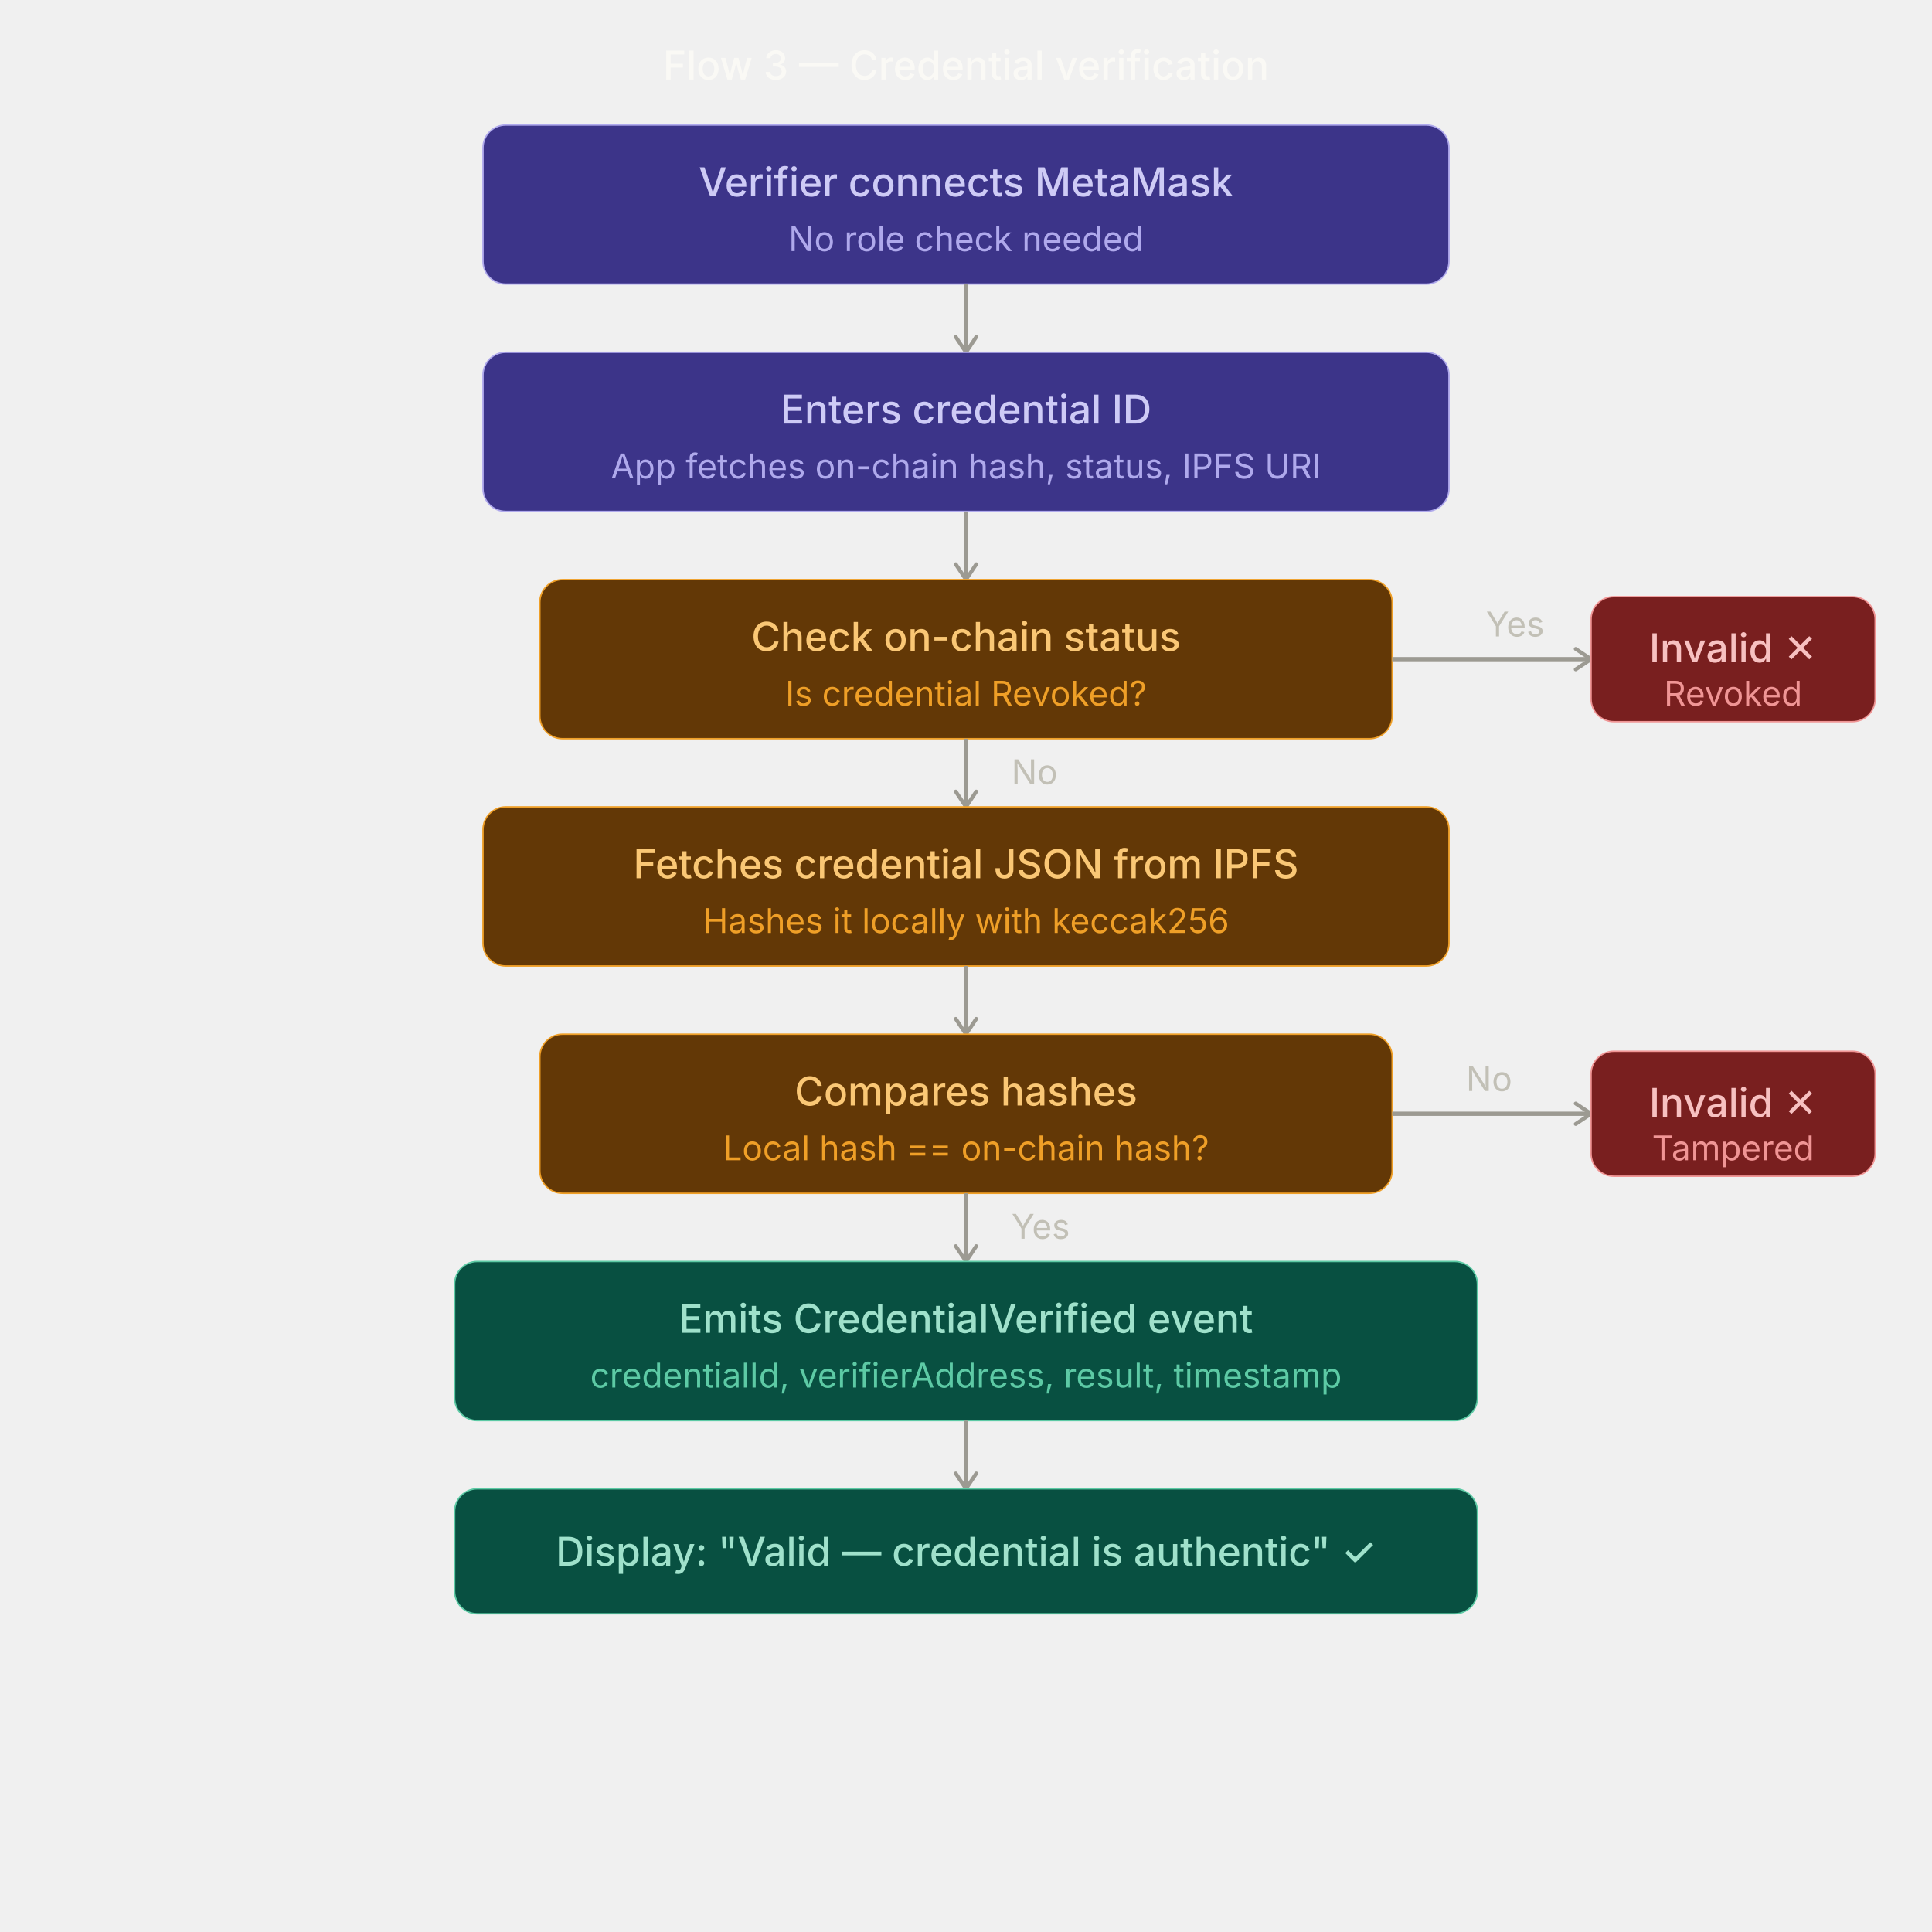
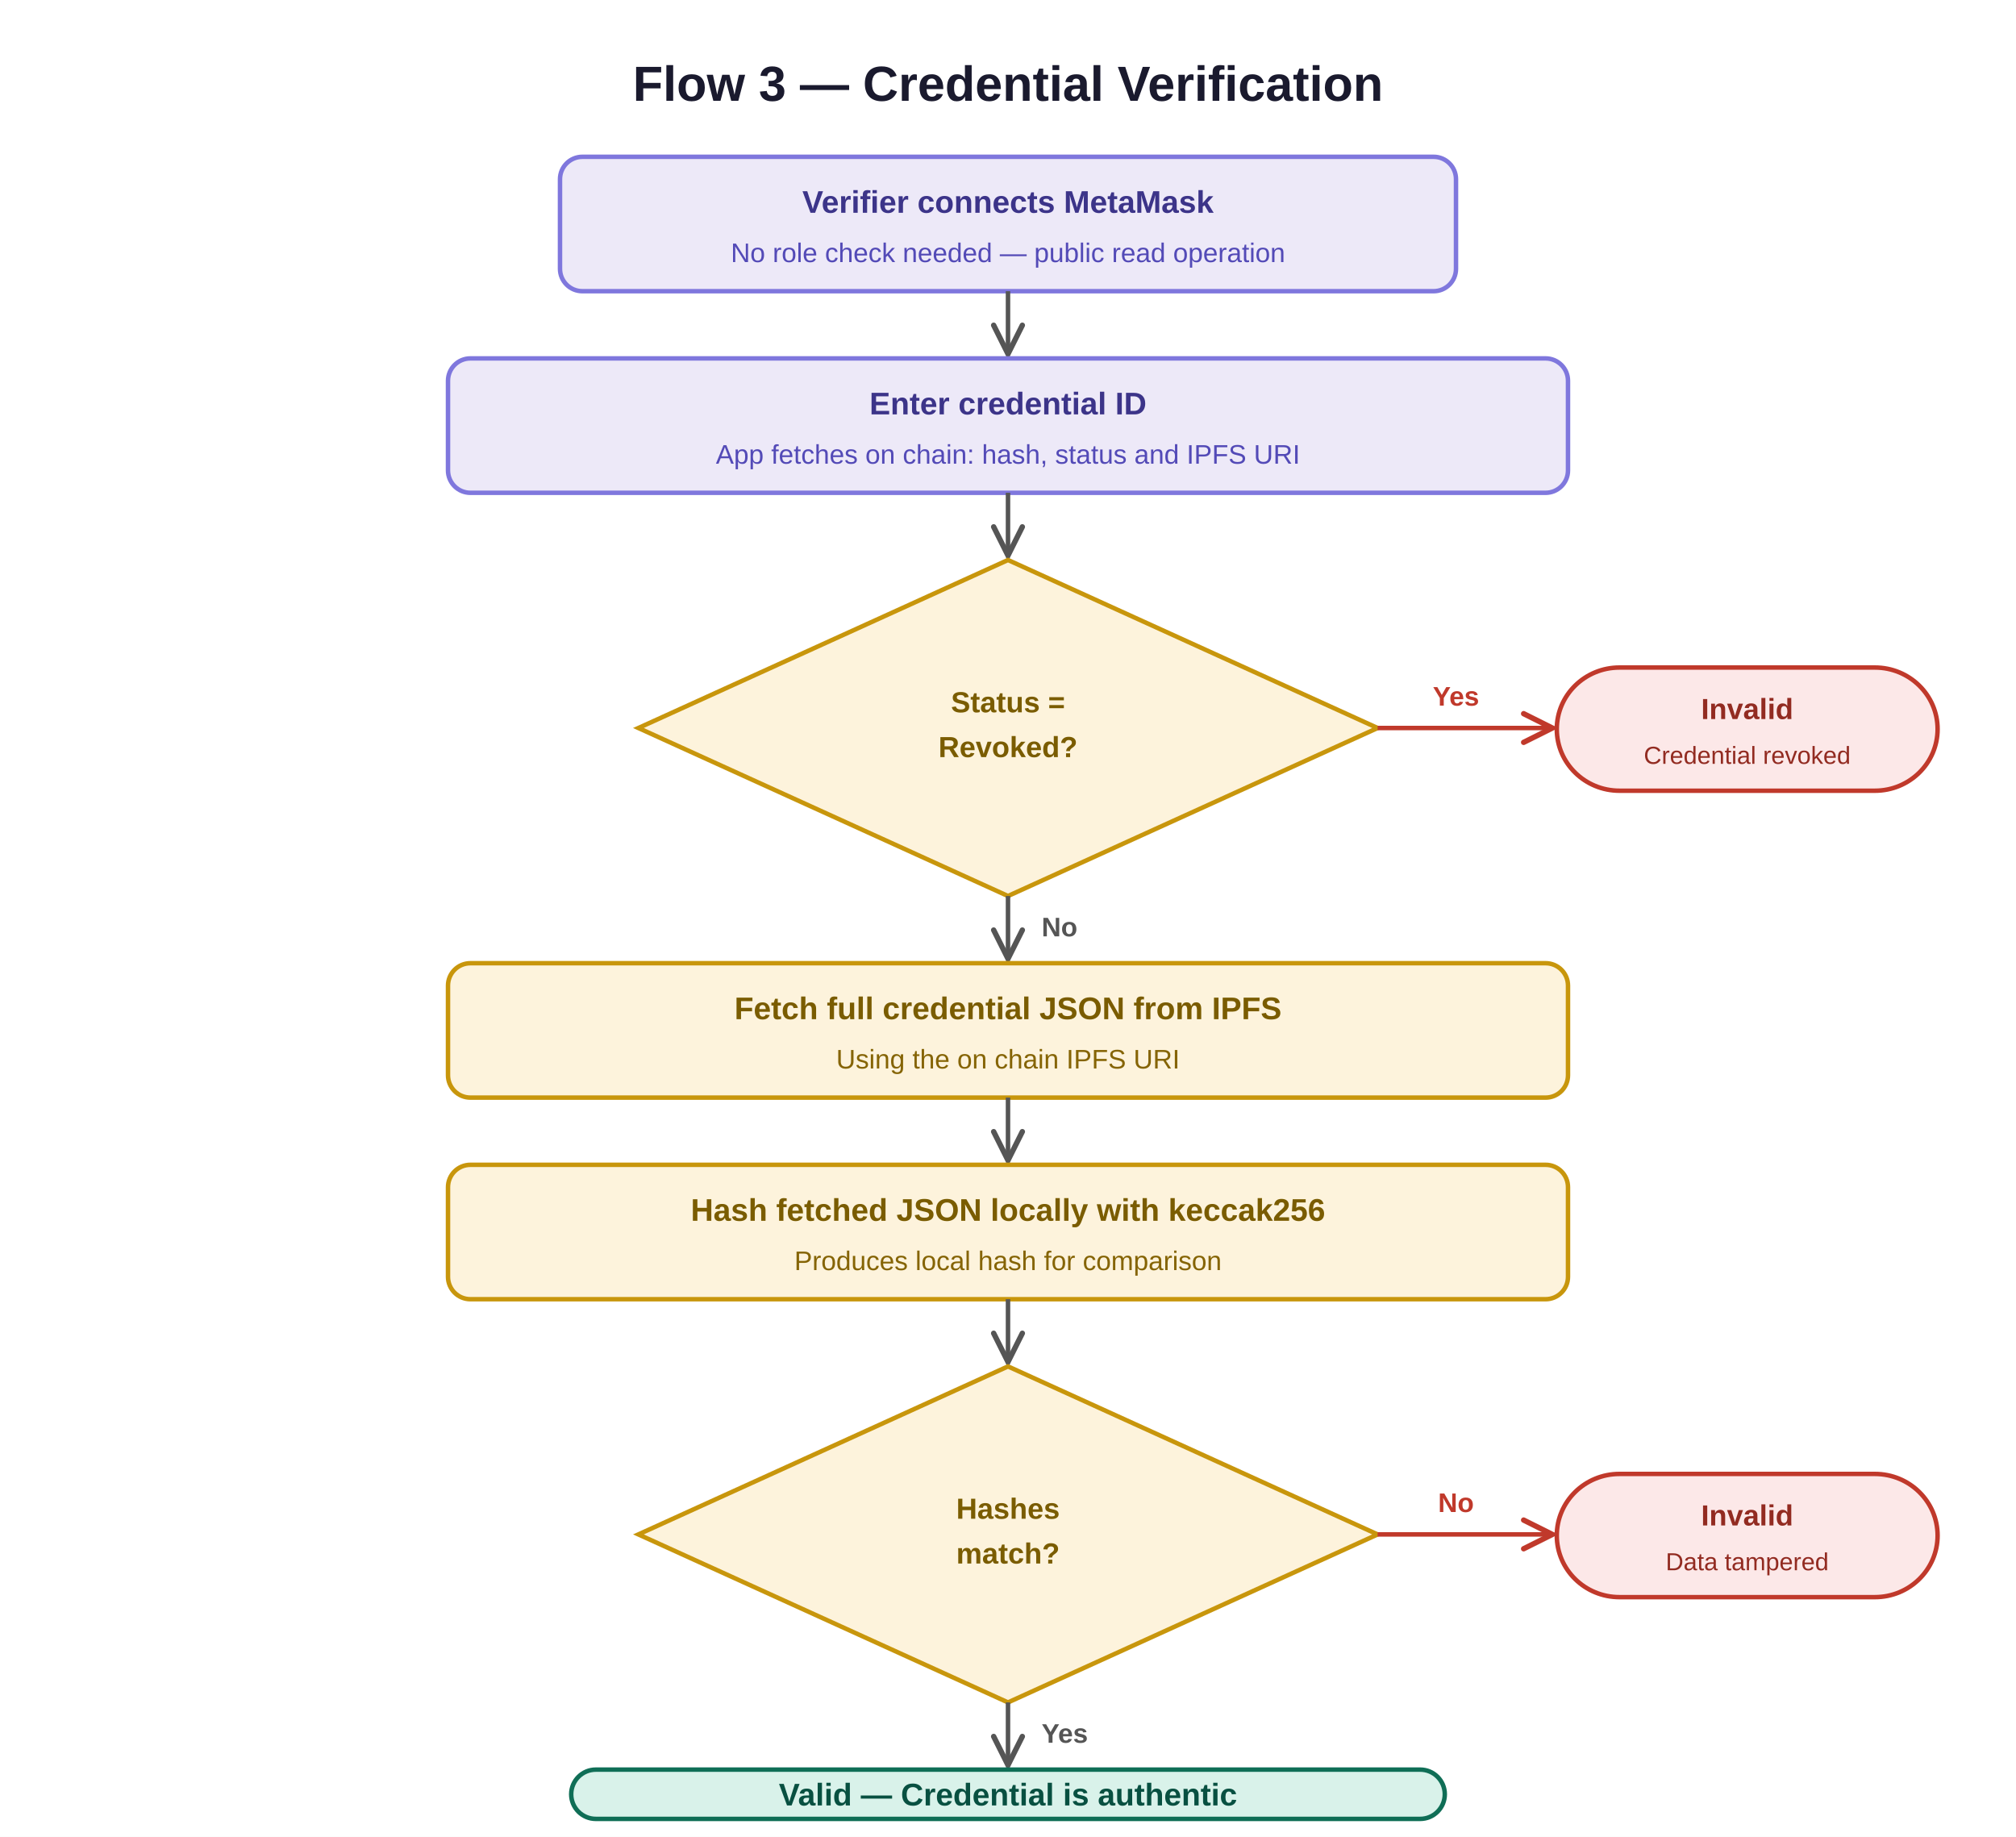
- <svg xmlns="http://www.w3.org/2000/svg" width="100%" viewBox="0 0 680 680" role="img">
+ <svg xmlns="http://www.w3.org/2000/svg" width="900" height="820" viewBox="0 0 900 820" font-family="Arial, sans-serif">
+   <rect width="900" height="820" fill="white" />
+   <text x="450" y="45" text-anchor="middle" font-size="22" font-weight="bold" fill="#1a1a2e">Flow 3 — Credential Verification</text>
  <defs>
-     <marker id="arrow" viewBox="0 0 10 10" refX="8" refY="5" markerWidth="6" markerHeight="6" orient="auto-start-reverse">
-       <path d="M2 1L8 5L2 9" fill="none" stroke="context-stroke" stroke-width="1.5" stroke-linecap="round" stroke-linejoin="round" />
+     <marker id="arr" viewBox="0 0 10 10" refX="9" refY="5" markerWidth="8" markerHeight="8" orient="auto-start-reverse">
+       <path d="M1 1L9 5L1 9" fill="none" stroke="#555" stroke-width="1.5" stroke-linecap="round" />
+     </marker>
+     <marker id="arr-red" viewBox="0 0 10 10" refX="9" refY="5" markerWidth="8" markerHeight="8" orient="auto-start-reverse">
+       <path d="M1 1L9 5L1 9" fill="none" stroke="#c0392b" stroke-width="1.5" stroke-linecap="round" />
    </marker>
  </defs>
-   <text x="340" y="28" text-anchor="middle" font-size="15" style="fill:rgb(250, 249, 245);stroke:none;color:rgb(255, 255, 255);stroke-width:1px;stroke-linecap:butt;stroke-linejoin:miter;opacity:1;font-family:&quot;Anthropic Sans&quot;, -apple-system, BlinkMacSystemFont, &quot;Segoe UI&quot;, sans-serif;font-size:14px;font-weight:500;text-anchor:middle;dominant-baseline:auto">Flow 3 — Credential verification</text>
-   <g style="fill:rgb(0, 0, 0);stroke:none;color:rgb(255, 255, 255);stroke-width:1px;stroke-linecap:butt;stroke-linejoin:miter;opacity:1;font-family:&quot;Anthropic Sans&quot;, -apple-system, BlinkMacSystemFont, &quot;Segoe UI&quot;, sans-serif;font-size:16px;font-weight:400;text-anchor:start;dominant-baseline:auto">
-     <rect x="170" y="44" width="340" height="56" rx="8" stroke-width="0.5" style="fill:rgb(60, 52, 137);stroke:rgb(175, 169, 236);color:rgb(255, 255, 255);stroke-width:0.5px;stroke-linecap:butt;stroke-linejoin:miter;opacity:1;font-family:&quot;Anthropic Sans&quot;, -apple-system, BlinkMacSystemFont, &quot;Segoe UI&quot;, sans-serif;font-size:16px;font-weight:400;text-anchor:start;dominant-baseline:auto" />
-     <text x="340" y="64" text-anchor="middle" dominant-baseline="central" style="fill:rgb(206, 203, 246);stroke:none;color:rgb(255, 255, 255);stroke-width:1px;stroke-linecap:butt;stroke-linejoin:miter;opacity:1;font-family:&quot;Anthropic Sans&quot;, -apple-system, BlinkMacSystemFont, &quot;Segoe UI&quot;, sans-serif;font-size:14px;font-weight:500;text-anchor:middle;dominant-baseline:central">Verifier connects MetaMask</text>
-     <text x="340" y="84" text-anchor="middle" dominant-baseline="central" style="fill:rgb(175, 169, 236);stroke:none;color:rgb(255, 255, 255);stroke-width:1px;stroke-linecap:butt;stroke-linejoin:miter;opacity:1;font-family:&quot;Anthropic Sans&quot;, -apple-system, BlinkMacSystemFont, &quot;Segoe UI&quot;, sans-serif;font-size:12px;font-weight:400;text-anchor:middle;dominant-baseline:central">No role check needed</text>
-   </g>
-   <line x1="340" y1="100" x2="340" y2="124" marker-end="url(#arrow)" style="fill:none;stroke:rgb(156, 154, 146);color:rgb(255, 255, 255);stroke-width:1.5px;stroke-linecap:butt;stroke-linejoin:miter;opacity:1;font-family:&quot;Anthropic Sans&quot;, -apple-system, BlinkMacSystemFont, &quot;Segoe UI&quot;, sans-serif;font-size:16px;font-weight:400;text-anchor:start;dominant-baseline:auto" />
-   <g style="fill:rgb(0, 0, 0);stroke:none;color:rgb(255, 255, 255);stroke-width:1px;stroke-linecap:butt;stroke-linejoin:miter;opacity:1;font-family:&quot;Anthropic Sans&quot;, -apple-system, BlinkMacSystemFont, &quot;Segoe UI&quot;, sans-serif;font-size:16px;font-weight:400;text-anchor:start;dominant-baseline:auto">
-     <rect x="170" y="124" width="340" height="56" rx="8" stroke-width="0.5" style="fill:rgb(60, 52, 137);stroke:rgb(175, 169, 236);color:rgb(255, 255, 255);stroke-width:0.5px;stroke-linecap:butt;stroke-linejoin:miter;opacity:1;font-family:&quot;Anthropic Sans&quot;, -apple-system, BlinkMacSystemFont, &quot;Segoe UI&quot;, sans-serif;font-size:16px;font-weight:400;text-anchor:start;dominant-baseline:auto" />
-     <text x="340" y="144" text-anchor="middle" dominant-baseline="central" style="fill:rgb(206, 203, 246);stroke:none;color:rgb(255, 255, 255);stroke-width:1px;stroke-linecap:butt;stroke-linejoin:miter;opacity:1;font-family:&quot;Anthropic Sans&quot;, -apple-system, BlinkMacSystemFont, &quot;Segoe UI&quot;, sans-serif;font-size:14px;font-weight:500;text-anchor:middle;dominant-baseline:central">Enters credential ID</text>
-     <text x="340" y="164" text-anchor="middle" dominant-baseline="central" style="fill:rgb(175, 169, 236);stroke:none;color:rgb(255, 255, 255);stroke-width:1px;stroke-linecap:butt;stroke-linejoin:miter;opacity:1;font-family:&quot;Anthropic Sans&quot;, -apple-system, BlinkMacSystemFont, &quot;Segoe UI&quot;, sans-serif;font-size:12px;font-weight:400;text-anchor:middle;dominant-baseline:central">App fetches on-chain hash, status, IPFS URI</text>
-   </g>
-   <line x1="340" y1="180" x2="340" y2="204" marker-end="url(#arrow)" style="fill:none;stroke:rgb(156, 154, 146);color:rgb(255, 255, 255);stroke-width:1.5px;stroke-linecap:butt;stroke-linejoin:miter;opacity:1;font-family:&quot;Anthropic Sans&quot;, -apple-system, BlinkMacSystemFont, &quot;Segoe UI&quot;, sans-serif;font-size:16px;font-weight:400;text-anchor:start;dominant-baseline:auto" />
-   <g style="fill:rgb(0, 0, 0);stroke:none;color:rgb(255, 255, 255);stroke-width:1px;stroke-linecap:butt;stroke-linejoin:miter;opacity:1;font-family:&quot;Anthropic Sans&quot;, -apple-system, BlinkMacSystemFont, &quot;Segoe UI&quot;, sans-serif;font-size:16px;font-weight:400;text-anchor:start;dominant-baseline:auto">
-     <rect x="190" y="204" width="300" height="56" rx="8" stroke-width="0.5" style="fill:rgb(99, 56, 6);stroke:rgb(239, 159, 39);color:rgb(255, 255, 255);stroke-width:0.5px;stroke-linecap:butt;stroke-linejoin:miter;opacity:1;font-family:&quot;Anthropic Sans&quot;, -apple-system, BlinkMacSystemFont, &quot;Segoe UI&quot;, sans-serif;font-size:16px;font-weight:400;text-anchor:start;dominant-baseline:auto" />
-     <text x="340" y="224" text-anchor="middle" dominant-baseline="central" style="fill:rgb(250, 199, 117);stroke:none;color:rgb(255, 255, 255);stroke-width:1px;stroke-linecap:butt;stroke-linejoin:miter;opacity:1;font-family:&quot;Anthropic Sans&quot;, -apple-system, BlinkMacSystemFont, &quot;Segoe UI&quot;, sans-serif;font-size:14px;font-weight:500;text-anchor:middle;dominant-baseline:central">Check on-chain status</text>
-     <text x="340" y="244" text-anchor="middle" dominant-baseline="central" style="fill:rgb(239, 159, 39);stroke:none;color:rgb(255, 255, 255);stroke-width:1px;stroke-linecap:butt;stroke-linejoin:miter;opacity:1;font-family:&quot;Anthropic Sans&quot;, -apple-system, BlinkMacSystemFont, &quot;Segoe UI&quot;, sans-serif;font-size:12px;font-weight:400;text-anchor:middle;dominant-baseline:central">Is credential Revoked?</text>
-   </g>
-   <line x1="490" y1="232" x2="560" y2="232" marker-end="url(#arrow)" style="fill:none;stroke:rgb(156, 154, 146);color:rgb(255, 255, 255);stroke-width:1.5px;stroke-linecap:butt;stroke-linejoin:miter;opacity:1;font-family:&quot;Anthropic Sans&quot;, -apple-system, BlinkMacSystemFont, &quot;Segoe UI&quot;, sans-serif;font-size:16px;font-weight:400;text-anchor:start;dominant-baseline:auto" />
-   <text x="523" y="224" style="fill:rgb(194, 192, 182);stroke:none;color:rgb(255, 255, 255);stroke-width:1px;stroke-linecap:butt;stroke-linejoin:miter;opacity:1;font-family:&quot;Anthropic Sans&quot;, -apple-system, BlinkMacSystemFont, &quot;Segoe UI&quot;, sans-serif;font-size:12px;font-weight:400;text-anchor:start;dominant-baseline:auto">Yes</text>
-   <g style="fill:rgb(0, 0, 0);stroke:none;color:rgb(255, 255, 255);stroke-width:1px;stroke-linecap:butt;stroke-linejoin:miter;opacity:1;font-family:&quot;Anthropic Sans&quot;, -apple-system, BlinkMacSystemFont, &quot;Segoe UI&quot;, sans-serif;font-size:16px;font-weight:400;text-anchor:start;dominant-baseline:auto">
-     <rect x="560" y="210" width="100" height="44" rx="8" stroke-width="0.5" style="fill:rgb(121, 31, 31);stroke:rgb(240, 149, 149);color:rgb(255, 255, 255);stroke-width:0.5px;stroke-linecap:butt;stroke-linejoin:miter;opacity:1;font-family:&quot;Anthropic Sans&quot;, -apple-system, BlinkMacSystemFont, &quot;Segoe UI&quot;, sans-serif;font-size:16px;font-weight:400;text-anchor:start;dominant-baseline:auto" />
-     <text x="610" y="228" text-anchor="middle" dominant-baseline="central" style="fill:rgb(247, 193, 193);stroke:none;color:rgb(255, 255, 255);stroke-width:1px;stroke-linecap:butt;stroke-linejoin:miter;opacity:1;font-family:&quot;Anthropic Sans&quot;, -apple-system, BlinkMacSystemFont, &quot;Segoe UI&quot;, sans-serif;font-size:14px;font-weight:500;text-anchor:middle;dominant-baseline:central">Invalid ✕</text>
-     <text x="610" y="244" text-anchor="middle" dominant-baseline="central" style="fill:rgb(240, 149, 149);stroke:none;color:rgb(255, 255, 255);stroke-width:1px;stroke-linecap:butt;stroke-linejoin:miter;opacity:1;font-family:&quot;Anthropic Sans&quot;, -apple-system, BlinkMacSystemFont, &quot;Segoe UI&quot;, sans-serif;font-size:12px;font-weight:400;text-anchor:middle;dominant-baseline:central">Revoked</text>
-   </g>
-   <line x1="340" y1="260" x2="340" y2="284" marker-end="url(#arrow)" style="fill:none;stroke:rgb(156, 154, 146);color:rgb(255, 255, 255);stroke-width:1.5px;stroke-linecap:butt;stroke-linejoin:miter;opacity:1;font-family:&quot;Anthropic Sans&quot;, -apple-system, BlinkMacSystemFont, &quot;Segoe UI&quot;, sans-serif;font-size:16px;font-weight:400;text-anchor:start;dominant-baseline:auto" />
-   <text x="356" y="276" style="fill:rgb(194, 192, 182);stroke:none;color:rgb(255, 255, 255);stroke-width:1px;stroke-linecap:butt;stroke-linejoin:miter;opacity:1;font-family:&quot;Anthropic Sans&quot;, -apple-system, BlinkMacSystemFont, &quot;Segoe UI&quot;, sans-serif;font-size:12px;font-weight:400;text-anchor:start;dominant-baseline:auto">No</text>
-   <g style="fill:rgb(0, 0, 0);stroke:none;color:rgb(255, 255, 255);stroke-width:1px;stroke-linecap:butt;stroke-linejoin:miter;opacity:1;font-family:&quot;Anthropic Sans&quot;, -apple-system, BlinkMacSystemFont, &quot;Segoe UI&quot;, sans-serif;font-size:16px;font-weight:400;text-anchor:start;dominant-baseline:auto">
-     <rect x="170" y="284" width="340" height="56" rx="8" stroke-width="0.5" style="fill:rgb(99, 56, 6);stroke:rgb(239, 159, 39);color:rgb(255, 255, 255);stroke-width:0.5px;stroke-linecap:butt;stroke-linejoin:miter;opacity:1;font-family:&quot;Anthropic Sans&quot;, -apple-system, BlinkMacSystemFont, &quot;Segoe UI&quot;, sans-serif;font-size:16px;font-weight:400;text-anchor:start;dominant-baseline:auto" />
-     <text x="340" y="304" text-anchor="middle" dominant-baseline="central" style="fill:rgb(250, 199, 117);stroke:none;color:rgb(255, 255, 255);stroke-width:1px;stroke-linecap:butt;stroke-linejoin:miter;opacity:1;font-family:&quot;Anthropic Sans&quot;, -apple-system, BlinkMacSystemFont, &quot;Segoe UI&quot;, sans-serif;font-size:14px;font-weight:500;text-anchor:middle;dominant-baseline:central">Fetches credential JSON from IPFS</text>
-     <text x="340" y="324" text-anchor="middle" dominant-baseline="central" style="fill:rgb(239, 159, 39);stroke:none;color:rgb(255, 255, 255);stroke-width:1px;stroke-linecap:butt;stroke-linejoin:miter;opacity:1;font-family:&quot;Anthropic Sans&quot;, -apple-system, BlinkMacSystemFont, &quot;Segoe UI&quot;, sans-serif;font-size:12px;font-weight:400;text-anchor:middle;dominant-baseline:central">Hashes it locally with keccak256</text>
-   </g>
-   <line x1="340" y1="340" x2="340" y2="364" marker-end="url(#arrow)" style="fill:none;stroke:rgb(156, 154, 146);color:rgb(255, 255, 255);stroke-width:1.5px;stroke-linecap:butt;stroke-linejoin:miter;opacity:1;font-family:&quot;Anthropic Sans&quot;, -apple-system, BlinkMacSystemFont, &quot;Segoe UI&quot;, sans-serif;font-size:16px;font-weight:400;text-anchor:start;dominant-baseline:auto" />
-   <g style="fill:rgb(0, 0, 0);stroke:none;color:rgb(255, 255, 255);stroke-width:1px;stroke-linecap:butt;stroke-linejoin:miter;opacity:1;font-family:&quot;Anthropic Sans&quot;, -apple-system, BlinkMacSystemFont, &quot;Segoe UI&quot;, sans-serif;font-size:16px;font-weight:400;text-anchor:start;dominant-baseline:auto">
-     <rect x="190" y="364" width="300" height="56" rx="8" stroke-width="0.5" style="fill:rgb(99, 56, 6);stroke:rgb(239, 159, 39);color:rgb(255, 255, 255);stroke-width:0.5px;stroke-linecap:butt;stroke-linejoin:miter;opacity:1;font-family:&quot;Anthropic Sans&quot;, -apple-system, BlinkMacSystemFont, &quot;Segoe UI&quot;, sans-serif;font-size:16px;font-weight:400;text-anchor:start;dominant-baseline:auto" />
-     <text x="340" y="384" text-anchor="middle" dominant-baseline="central" style="fill:rgb(250, 199, 117);stroke:none;color:rgb(255, 255, 255);stroke-width:1px;stroke-linecap:butt;stroke-linejoin:miter;opacity:1;font-family:&quot;Anthropic Sans&quot;, -apple-system, BlinkMacSystemFont, &quot;Segoe UI&quot;, sans-serif;font-size:14px;font-weight:500;text-anchor:middle;dominant-baseline:central">Compares hashes</text>
-     <text x="340" y="404" text-anchor="middle" dominant-baseline="central" style="fill:rgb(239, 159, 39);stroke:none;color:rgb(255, 255, 255);stroke-width:1px;stroke-linecap:butt;stroke-linejoin:miter;opacity:1;font-family:&quot;Anthropic Sans&quot;, -apple-system, BlinkMacSystemFont, &quot;Segoe UI&quot;, sans-serif;font-size:12px;font-weight:400;text-anchor:middle;dominant-baseline:central">Local hash == on-chain hash?</text>
-   </g>
-   <line x1="490" y1="392" x2="560" y2="392" marker-end="url(#arrow)" style="fill:none;stroke:rgb(156, 154, 146);color:rgb(255, 255, 255);stroke-width:1.5px;stroke-linecap:butt;stroke-linejoin:miter;opacity:1;font-family:&quot;Anthropic Sans&quot;, -apple-system, BlinkMacSystemFont, &quot;Segoe UI&quot;, sans-serif;font-size:16px;font-weight:400;text-anchor:start;dominant-baseline:auto" />
-   <text x="516" y="384" style="fill:rgb(194, 192, 182);stroke:none;color:rgb(255, 255, 255);stroke-width:1px;stroke-linecap:butt;stroke-linejoin:miter;opacity:1;font-family:&quot;Anthropic Sans&quot;, -apple-system, BlinkMacSystemFont, &quot;Segoe UI&quot;, sans-serif;font-size:12px;font-weight:400;text-anchor:start;dominant-baseline:auto">No</text>
-   <g style="fill:rgb(0, 0, 0);stroke:none;color:rgb(255, 255, 255);stroke-width:1px;stroke-linecap:butt;stroke-linejoin:miter;opacity:1;font-family:&quot;Anthropic Sans&quot;, -apple-system, BlinkMacSystemFont, &quot;Segoe UI&quot;, sans-serif;font-size:16px;font-weight:400;text-anchor:start;dominant-baseline:auto">
-     <rect x="560" y="370" width="100" height="44" rx="8" stroke-width="0.5" style="fill:rgb(121, 31, 31);stroke:rgb(240, 149, 149);color:rgb(255, 255, 255);stroke-width:0.5px;stroke-linecap:butt;stroke-linejoin:miter;opacity:1;font-family:&quot;Anthropic Sans&quot;, -apple-system, BlinkMacSystemFont, &quot;Segoe UI&quot;, sans-serif;font-size:16px;font-weight:400;text-anchor:start;dominant-baseline:auto" />
-     <text x="610" y="388" text-anchor="middle" dominant-baseline="central" style="fill:rgb(247, 193, 193);stroke:none;color:rgb(255, 255, 255);stroke-width:1px;stroke-linecap:butt;stroke-linejoin:miter;opacity:1;font-family:&quot;Anthropic Sans&quot;, -apple-system, BlinkMacSystemFont, &quot;Segoe UI&quot;, sans-serif;font-size:14px;font-weight:500;text-anchor:middle;dominant-baseline:central">Invalid ✕</text>
-     <text x="610" y="404" text-anchor="middle" dominant-baseline="central" style="fill:rgb(240, 149, 149);stroke:none;color:rgb(255, 255, 255);stroke-width:1px;stroke-linecap:butt;stroke-linejoin:miter;opacity:1;font-family:&quot;Anthropic Sans&quot;, -apple-system, BlinkMacSystemFont, &quot;Segoe UI&quot;, sans-serif;font-size:12px;font-weight:400;text-anchor:middle;dominant-baseline:central">Tampered</text>
-   </g>
-   <line x1="340" y1="420" x2="340" y2="444" marker-end="url(#arrow)" style="fill:none;stroke:rgb(156, 154, 146);color:rgb(255, 255, 255);stroke-width:1.5px;stroke-linecap:butt;stroke-linejoin:miter;opacity:1;font-family:&quot;Anthropic Sans&quot;, -apple-system, BlinkMacSystemFont, &quot;Segoe UI&quot;, sans-serif;font-size:16px;font-weight:400;text-anchor:start;dominant-baseline:auto" />
-   <text x="356" y="436" style="fill:rgb(194, 192, 182);stroke:none;color:rgb(255, 255, 255);stroke-width:1px;stroke-linecap:butt;stroke-linejoin:miter;opacity:1;font-family:&quot;Anthropic Sans&quot;, -apple-system, BlinkMacSystemFont, &quot;Segoe UI&quot;, sans-serif;font-size:12px;font-weight:400;text-anchor:start;dominant-baseline:auto">Yes</text>
-   <g style="fill:rgb(0, 0, 0);stroke:none;color:rgb(255, 255, 255);stroke-width:1px;stroke-linecap:butt;stroke-linejoin:miter;opacity:1;font-family:&quot;Anthropic Sans&quot;, -apple-system, BlinkMacSystemFont, &quot;Segoe UI&quot;, sans-serif;font-size:16px;font-weight:400;text-anchor:start;dominant-baseline:auto">
-     <rect x="160" y="444" width="360" height="56" rx="8" stroke-width="0.5" style="fill:rgb(8, 80, 65);stroke:rgb(93, 202, 165);color:rgb(255, 255, 255);stroke-width:0.5px;stroke-linecap:butt;stroke-linejoin:miter;opacity:1;font-family:&quot;Anthropic Sans&quot;, -apple-system, BlinkMacSystemFont, &quot;Segoe UI&quot;, sans-serif;font-size:16px;font-weight:400;text-anchor:start;dominant-baseline:auto" />
-     <text x="340" y="464" text-anchor="middle" dominant-baseline="central" style="fill:rgb(159, 225, 203);stroke:none;color:rgb(255, 255, 255);stroke-width:1px;stroke-linecap:butt;stroke-linejoin:miter;opacity:1;font-family:&quot;Anthropic Sans&quot;, -apple-system, BlinkMacSystemFont, &quot;Segoe UI&quot;, sans-serif;font-size:14px;font-weight:500;text-anchor:middle;dominant-baseline:central">Emits CredentialVerified event</text>
-     <text x="340" y="484" text-anchor="middle" dominant-baseline="central" style="fill:rgb(93, 202, 165);stroke:none;color:rgb(255, 255, 255);stroke-width:1px;stroke-linecap:butt;stroke-linejoin:miter;opacity:1;font-family:&quot;Anthropic Sans&quot;, -apple-system, BlinkMacSystemFont, &quot;Segoe UI&quot;, sans-serif;font-size:12px;font-weight:400;text-anchor:middle;dominant-baseline:central">credentialId, verifierAddress, result, timestamp</text>
-   </g>
-   <line x1="340" y1="500" x2="340" y2="524" marker-end="url(#arrow)" style="fill:none;stroke:rgb(156, 154, 146);color:rgb(255, 255, 255);stroke-width:1.5px;stroke-linecap:butt;stroke-linejoin:miter;opacity:1;font-family:&quot;Anthropic Sans&quot;, -apple-system, BlinkMacSystemFont, &quot;Segoe UI&quot;, sans-serif;font-size:16px;font-weight:400;text-anchor:start;dominant-baseline:auto" />
-   <g style="fill:rgb(0, 0, 0);stroke:none;color:rgb(255, 255, 255);stroke-width:1px;stroke-linecap:butt;stroke-linejoin:miter;opacity:1;font-family:&quot;Anthropic Sans&quot;, -apple-system, BlinkMacSystemFont, &quot;Segoe UI&quot;, sans-serif;font-size:16px;font-weight:400;text-anchor:start;dominant-baseline:auto">
-     <rect x="160" y="524" width="360" height="44" rx="8" stroke-width="0.5" style="fill:rgb(8, 80, 65);stroke:rgb(93, 202, 165);color:rgb(255, 255, 255);stroke-width:0.5px;stroke-linecap:butt;stroke-linejoin:miter;opacity:1;font-family:&quot;Anthropic Sans&quot;, -apple-system, BlinkMacSystemFont, &quot;Segoe UI&quot;, sans-serif;font-size:16px;font-weight:400;text-anchor:start;dominant-baseline:auto" />
-     <text x="340" y="546" text-anchor="middle" dominant-baseline="central" style="fill:rgb(159, 225, 203);stroke:none;color:rgb(255, 255, 255);stroke-width:1px;stroke-linecap:butt;stroke-linejoin:miter;opacity:1;font-family:&quot;Anthropic Sans&quot;, -apple-system, BlinkMacSystemFont, &quot;Segoe UI&quot;, sans-serif;font-size:14px;font-weight:500;text-anchor:middle;dominant-baseline:central">Display: "Valid — credential is authentic" ✓</text>
-   </g>
+   <rect x="250" y="70" width="400" height="60" rx="10" fill="#ede9f8" stroke="#7f77dd" stroke-width="2" />
+   <text x="450" y="95" text-anchor="middle" font-size="14" font-weight="bold" fill="#3c3489">Verifier connects MetaMask</text>
+   <text x="450" y="117" text-anchor="middle" font-size="12" fill="#534ab7">No role check needed — public read operation</text>
+   <line x1="450" y1="130" x2="450" y2="158" stroke="#555" stroke-width="2" marker-end="url(#arr)" />
+   <rect x="200" y="160" width="500" height="60" rx="10" fill="#ede9f8" stroke="#7f77dd" stroke-width="2" />
+   <text x="450" y="185" text-anchor="middle" font-size="14" font-weight="bold" fill="#3c3489">Enter credential ID</text>
+   <text x="450" y="207" text-anchor="middle" font-size="12" fill="#534ab7">App fetches on chain: hash, status and IPFS URI</text>
+   <line x1="450" y1="220" x2="450" y2="248" stroke="#555" stroke-width="2" marker-end="url(#arr)" />
+   <polygon points="450,250 615,325 450,400 285,325" fill="#fdf3dc" stroke="#c8960c" stroke-width="2" />
+   <text x="450" y="318" text-anchor="middle" font-size="13" font-weight="bold" fill="#7a5c00">Status =</text>
+   <text x="450" y="338" text-anchor="middle" font-size="13" font-weight="bold" fill="#7a5c00">Revoked?</text>
+   <line x1="615" y1="325" x2="693" y2="325" stroke="#c0392b" stroke-width="2" marker-end="url(#arr-red)" />
+   <text x="650" y="315" text-anchor="middle" font-size="12" font-weight="bold" fill="#c0392b">Yes</text>
+   <rect x="695" y="298" width="170" height="55" rx="28" fill="#fce8e8" stroke="#c0392b" stroke-width="2" />
+   <text x="780" y="321" text-anchor="middle" font-size="13" font-weight="bold" fill="#922b21">Invalid</text>
+   <text x="780" y="341" text-anchor="middle" font-size="11" fill="#922b21">Credential revoked</text>
+   <line x1="450" y1="400" x2="450" y2="428" stroke="#555" stroke-width="2" marker-end="url(#arr)" />
+   <text x="465" y="418" font-size="12" font-weight="bold" fill="#555">No</text>
+   <rect x="200" y="430" width="500" height="60" rx="10" fill="#fdf3dc" stroke="#c8960c" stroke-width="2" />
+   <text x="450" y="455" text-anchor="middle" font-size="14" font-weight="bold" fill="#7a5c00">Fetch full credential JSON from IPFS</text>
+   <text x="450" y="477" text-anchor="middle" font-size="12" fill="#856404">Using the on chain IPFS URI</text>
+   <line x1="450" y1="490" x2="450" y2="518" stroke="#555" stroke-width="2" marker-end="url(#arr)" />
+   <rect x="200" y="520" width="500" height="60" rx="10" fill="#fdf3dc" stroke="#c8960c" stroke-width="2" />
+   <text x="450" y="545" text-anchor="middle" font-size="14" font-weight="bold" fill="#7a5c00">Hash fetched JSON locally with keccak256</text>
+   <text x="450" y="567" text-anchor="middle" font-size="12" fill="#856404">Produces local hash for comparison</text>
+   <line x1="450" y1="580" x2="450" y2="608" stroke="#555" stroke-width="2" marker-end="url(#arr)" />
+   <polygon points="450,610 615,685 450,760 285,685" fill="#fdf3dc" stroke="#c8960c" stroke-width="2" />
+   <text x="450" y="678" text-anchor="middle" font-size="13" font-weight="bold" fill="#7a5c00">Hashes</text>
+   <text x="450" y="698" text-anchor="middle" font-size="13" font-weight="bold" fill="#7a5c00">match?</text>
+   <line x1="615" y1="685" x2="693" y2="685" stroke="#c0392b" stroke-width="2" marker-end="url(#arr-red)" />
+   <text x="650" y="675" text-anchor="middle" font-size="12" font-weight="bold" fill="#c0392b">No</text>
+   <rect x="695" y="658" width="170" height="55" rx="28" fill="#fce8e8" stroke="#c0392b" stroke-width="2" />
+   <text x="780" y="681" text-anchor="middle" font-size="13" font-weight="bold" fill="#922b21">Invalid</text>
+   <text x="780" y="701" text-anchor="middle" font-size="11" fill="#922b21">Data tampered</text>
+   <line x1="450" y1="760" x2="450" y2="788" stroke="#555" stroke-width="2" marker-end="url(#arr)" />
+   <text x="465" y="778" font-size="12" font-weight="bold" fill="#555">Yes</text>
+   <rect x="255" y="790" width="390" height="22" rx="11" fill="#d9f2ea" stroke="#0f6e56" stroke-width="2" />
+   <text x="450" y="806" text-anchor="middle" font-size="14" font-weight="bold" fill="#085041">Valid — Credential is authentic</text>
</svg>
